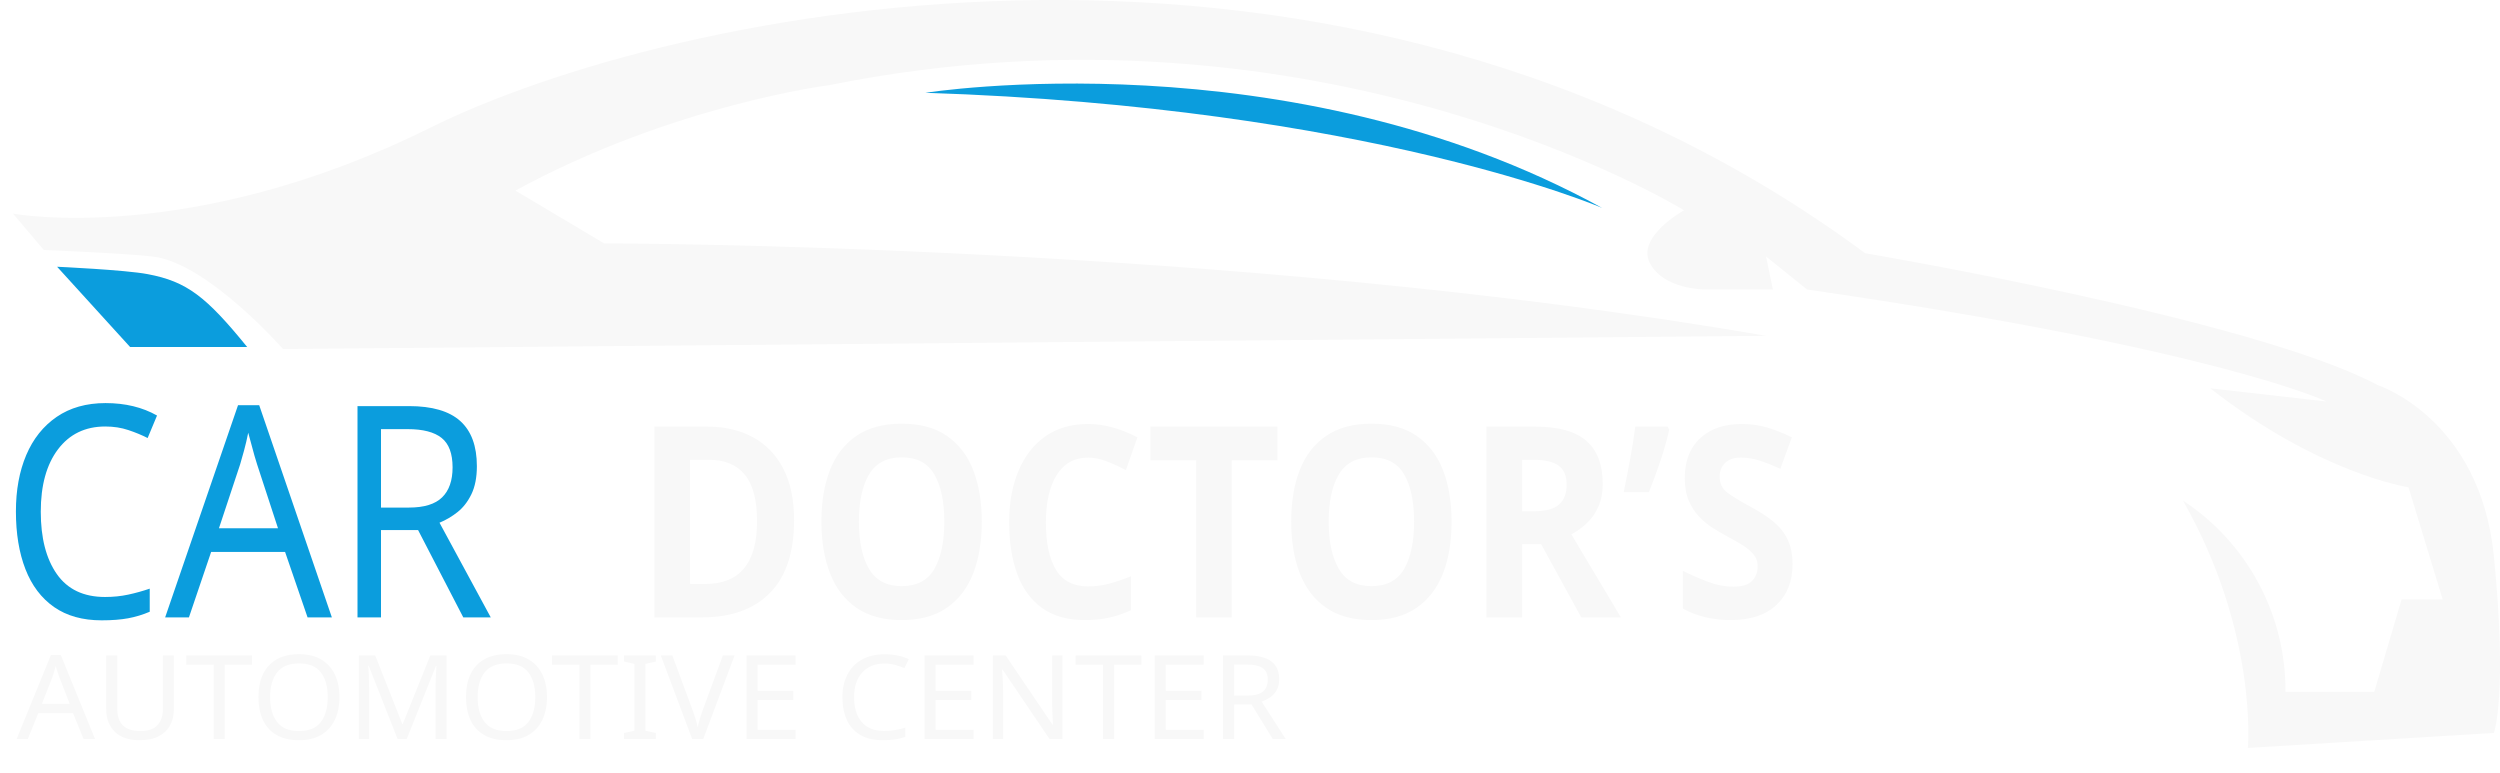
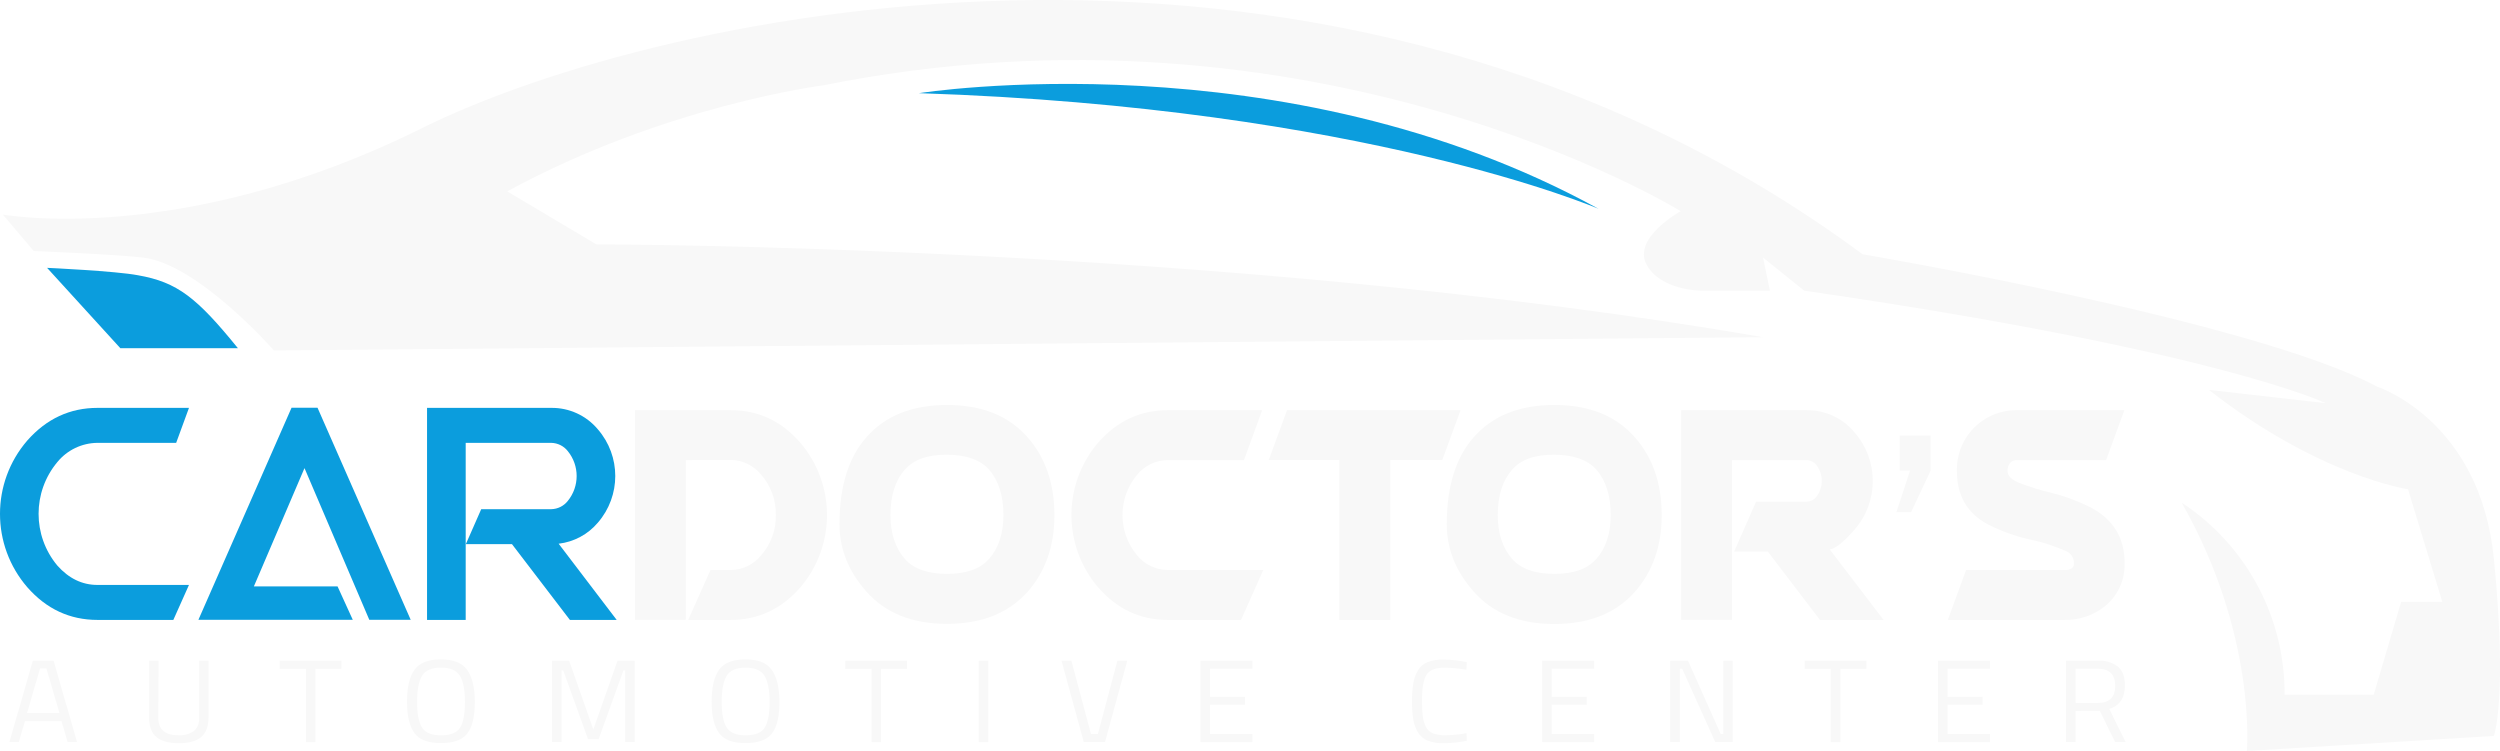
- <svg xmlns="http://www.w3.org/2000/svg" viewBox="0 0 676 208.86">
+ <svg xmlns="http://www.w3.org/2000/svg" viewBox="0 0 673.24 202.24">
  <defs>
-     <style>.cls-1,.cls-4,.cls-5{fill:#f8f8f8;}.cls-2,.cls-3{fill:#0b9ddd;}.cls-3{font-size:72.1px;font-family:SweraDemo, Swera Demo;}.cls-4{font-size:65.07px;font-family:SweraDemo-Bold, Swera Demo;font-weight:700;}.cls-5{font-size:31.66px;font-family:TitilliumWeb-Regular, Titillium Web;}</style>
+     <style>.cls-1{fill:#f8f8f8;}.cls-2{fill:#0b9ddd;}</style>
  </defs>
-   <g id="Capa_2" data-name="Capa 2">
-     <g id="Capa_1-2" data-name="Capa 1">
-       <path class="cls-1" d="M3.52,57.77s48.05,8.91,112.73-23.19S362-36.77,504.34,68.47c0,0,105.34,17.83,138.6,35.67,0,0,27.72,8.92,31.42,46.38s0,47.66,0,47.66l-66.53,4.06s2.77-31.21-17.56-66.88A61.42,61.42,0,0,1,618,187.08h24l7.39-25H660.5l-9.24-30.32s-24-3.57-53.6-26.76l31.42,3.57S599.51,94.33,488.63,78.28l-11.09-8.92,1.85,8.92H460.91s-11.09,0-14.79-7.14,9.24-14.27,9.24-14.27S357.42-3.77,224.36,23c0,0-42.51,5.36-85,28.54l24,14.27s170,0,314.17,25l-401,3.57s-20.33-23.19-35.12-25c-7.35-.89-29.57-1.78-29.57-1.78Z" />
-       <path class="cls-2" d="M250.23,25.09s98-15.58,183,31.14C433.19,56.23,370.35,29,250.23,25.09Z" />
-       <path class="cls-2" d="M15.44,72.13s18.45.84,24.5,2c10.61,2,15.8,6.06,26.89,19.69H35.17Z" />
-       <text class="cls-3" transform="translate(0 166.94) scale(0.98 1.11)">CAR<tspan class="cls-4" x="174.71" y="0">DOCTOR’S</tspan>
-       </text>
-       <text class="cls-5" transform="translate(4.49 199.84) scale(1.05 1)">AUTOMOTIVE CENTER</text>
+   <g id="Layer_2" data-name="Layer 2">
+     <g id="Capa_1" data-name="Capa 1">
+       <path class="cls-1" d="M.76,57.77s48.05,8.91,112.73-23.19S359.28-36.77,501.58,68.47c0,0,105.34,17.83,138.6,35.67,0,0,27.72,8.92,31.42,46.38s0,47.66,0,47.66l-66.53,4.06s2.77-31.21-17.56-66.88a61.42,61.42,0,0,1,27.72,51.72h24l7.39-25h11.09l-9.24-30.32s-24-3.57-53.6-26.76l31.42,3.57S596.75,94.33,485.87,78.28l-11.09-8.92,1.85,8.92H458.15s-11.09,0-14.79-7.14,9.24-14.27,9.24-14.27S354.66-3.77,221.6,23c0,0-42.51,5.36-85,28.54l24,14.27s170,0,314.17,25l-401,3.57s-20.33-23.19-35.12-25c-7.35-.89-29.57-1.78-29.57-1.78Z" />
+       <path class="cls-2" d="M247.47,25.09s98-15.58,183,31.14C430.43,56.23,367.59,29,247.47,25.09Z" />
+       <path class="cls-2" d="M12.68,72.13s18.45.84,24.5,2C47.79,76,53,80.14,64.07,93.77H32.41Z" />
+       <path class="cls-2" d="M31.29,157.52h19.6l-4.21,9.42H26.26q-11.19,0-18.91-8.8a30.22,30.22,0,0,1,0-39.51q7.77-8.79,18.91-8.79H50.89l-3.45,9.42H26.26a14.11,14.11,0,0,0-10.84,5.2,21.75,21.75,0,0,0,0,27.82q4.64,5.24,10.84,5.24Z" />
+       <path class="cls-2" d="M90.9,157.91l4.1,9H53.43l25.08-57.1h7l25.09,57.1H99.45L82,126.06,68.37,157.91Z" />
+       <path class="cls-2" d="M125.41,166.94H115v-57.1h33.43A16.1,16.1,0,0,1,161,115.62a19.18,19.18,0,0,1,0,25.13,16.3,16.3,0,0,1-10.56,5.67l15.63,20.52h-12.6l-15-19.62-.59-.78H125.45l4.14-9.42h18.87a5.81,5.81,0,0,0,4.45-2.23,10.62,10.62,0,0,0,0-13.4,5.81,5.81,0,0,0-4.45-2.23H125.41Z" />
+       <path class="cls-1" d="M184.68,123.91v43H171V110.47h25.87q11,0,18.59,8.68a30,30,0,0,1,0,39.11q-7.66,8.67-18.62,8.68H185.33l6-13.44h5.48a10.59,10.59,0,0,0,8.19-4,15.69,15.69,0,0,0,3.92-10.82A15.87,15.87,0,0,0,205,127.86a10.73,10.73,0,0,0-8.22-4Z" />
+       <path class="cls-1" d="M233.33,159.32q-7.26-8.19-7.26-18.16h0q0-15.24,7.29-23.46,7.62-8.64,21.67-8.64t21.67,8.68q7.24,8.17,7.25,21,0,12.41-7.22,20.63Q269,168,255,168T233.33,159.32Zm33-8.78q3.88-4.38,3.89-11.85,0-7.8-3.89-12.24-3.53-3.95-11.3-4t-11.34,4q-3.89,4.41-3.89,12.21,0,7.44,3.89,11.88,3.56,4,11.34,4T266.3,150.54Z" />
+       <path class="cls-1" d="M319,153.5H340.2l-6,13.44H314.42q-11,0-18.62-8.68a30,30,0,0,1,0-39.15q7.64-8.64,18.59-8.64h25.5L335,123.91H314.42a10.75,10.75,0,0,0-8.25,4,16.91,16.91,0,0,0,0,21.58,10.72,10.72,0,0,0,8.25,4Z" />
+       <path class="cls-1" d="M374.4,123.88v43.06H360.67V123.88h-19l4.92-13.41h46.73l-4.92,13.41Z" />
+       <path class="cls-1" d="M396.87,159.32q-7.26-8.19-7.26-18.16h0q0-15.24,7.29-23.46,7.62-8.64,21.67-8.64t21.67,8.68q7.25,8.17,7.25,21,0,12.41-7.22,20.63-7.67,8.67-21.7,8.67T396.87,159.32Zm33-8.78q3.89-4.38,3.89-11.85,0-7.8-3.89-12.24-3.52-3.95-11.3-4t-11.34,4q-3.88,4.41-3.89,12.21,0,7.44,3.89,11.88,3.56,4,11.34,4T429.84,150.54Z" />
+       <path class="cls-1" d="M476.06,148.53H467l5.91-13.44h13.7a3.35,3.35,0,0,0,2.5-1.27,7,7,0,0,0,0-8.64,3.35,3.35,0,0,0-2.5-1.27H466.44v43H452.71V110.47h33.9a16.42,16.42,0,0,1,12.83,6,19.91,19.91,0,0,1,0,26.14q-4.45,5.07-6.69,5.36l14.51,19H490.13Z" />
+       <path class="cls-1" d="M514.37,126.73h-2.8v-9.45h8.34v9.45h0l-5.26,11.18h-3.95Z" />
+       <path class="cls-1" d="M572.08,110.47l-4.92,13.44h-24a2.3,2.3,0,0,0-1.87.78,3.31,3.31,0,0,0-.66,2.22q0,1.83,3.18,3.14a66,66,0,0,0,8.51,2.64,50.7,50.7,0,0,1,10.33,3.78q9.65,4.89,9.49,15.41a14.22,14.22,0,0,1-5.45,11.49A16.79,16.79,0,0,1,556,166.94H524.54l4.92-13.44H556a3,3,0,0,0,2-.53,1.43,1.43,0,0,0,.5-1.27,3.44,3.44,0,0,0-2.18-3.31,47.93,47.93,0,0,0-9.68-3.11,47,47,0,0,1-11.4-4.12q-8.22-4.41-8.25-14.25a15.95,15.95,0,0,1,16.23-16.44Z" />
+       <path class="cls-1" d="M2.53,199.84l6.32-21.91h5.58l6.32,21.91H18.22l-1.66-5.64H6.72l-1.66,5.64ZM10.78,180,7.29,192H16L12.5,180Z" />
+       <path class="cls-1" d="M42.62,193.25Q42.62,198,48,198a6.69,6.69,0,0,0,4.21-1.12,4.37,4.37,0,0,0,1.41-3.63V177.93h2.53v15.26c0,2.45-.69,4.22-2,5.32s-3.37,1.64-6,1.64-4.66-.55-6-1.64-2-2.87-2-5.32V177.93h2.56Z" />
+       <path class="cls-1" d="M75.32,180.12v-2.19H91.94v2.19h-7v19.72H82.4V180.12Z" />
+       <path class="cls-1" d="M127.87,189c0,3.91-.65,6.73-2,8.49s-3.68,2.62-7.13,2.62-5.82-.89-7.13-2.69-2-4.61-2-8.46.67-6.72,2-8.58,3.69-2.81,7.08-2.81,5.75.93,7.09,2.79S127.87,185.14,127.87,189ZM112.32,189c0,3.21.44,5.51,1.33,6.92s2.6,2.1,5.13,2.1,4.25-.68,5.12-2.06,1.31-3.67,1.31-6.9-.45-5.58-1.36-7.06-2.61-2.21-5.1-2.21-4.19.73-5.09,2.2S112.32,185.77,112.32,189Z" />
+       <path class="cls-1" d="M148.65,199.84V177.93h4.62l6.51,18.52,6.52-18.52h4.62v21.91h-2.56V180.53h-.47l-6.68,18.52h-2.86l-6.68-18.52h-.46v19.31Z" />
+       <path class="cls-1" d="M209.9,189c0,3.91-.65,6.73-2,8.49s-3.68,2.62-7.13,2.62-5.82-.89-7.13-2.69-2-4.61-2-8.46.67-6.72,2-8.58,3.69-2.81,7.08-2.81,5.75.93,7.09,2.79S209.9,185.14,209.9,189ZM194.35,189c0,3.21.44,5.51,1.33,6.92s2.6,2.1,5.13,2.1,4.25-.68,5.12-2.06,1.32-3.67,1.32-6.9-.46-5.58-1.37-7.06-2.61-2.21-5.1-2.21-4.19.73-5.08,2.2S194.35,185.77,194.35,189Z" />
+       <path class="cls-1" d="M227.62,180.12v-2.19h16.62v2.19h-7v19.72H234.7V180.12Z" />
+       <path class="cls-1" d="M263.58,199.84V177.93h2.56v21.91Z" />
+       <path class="cls-1" d="M300.91,177.93h2.66l-6,21.91h-5.71l-6-21.91h2.66l5.28,19.75h1.86Z" />
+       <path class="cls-1" d="M323.28,199.84V177.93h14v2.15H325.84v7.57h9.44v2.12h-9.44v7.91h11.43v2.16Z" />
+       <path class="cls-1" d="M395,199.49a32.78,32.78,0,0,1-6.15.66,11.27,11.27,0,0,1-4.4-.71,5.39,5.39,0,0,1-2.6-2.22,9.86,9.86,0,0,1-1.26-3.45,28.32,28.32,0,0,1-.35-4.85,29.12,29.12,0,0,1,.35-4.9,10.07,10.07,0,0,1,1.26-3.49,5.34,5.34,0,0,1,2.58-2.22,11.4,11.4,0,0,1,4.32-.7,33.83,33.83,0,0,1,6.25.7l-.1,2.06a36.16,36.16,0,0,0-6-.57q-3.66,0-4.84,2.07T382.94,189a28.88,28.88,0,0,0,.22,4,8.52,8.52,0,0,0,.84,2.74,3.68,3.68,0,0,0,1.85,1.74,9.55,9.55,0,0,0,3.56.52,32.08,32.08,0,0,0,5.53-.57Z" />
+       <path class="cls-1" d="M415.31,199.84V177.93h14v2.15H417.87v7.57h9.44v2.12h-9.44v7.91h11.44v2.16Z" />
+       <path class="cls-1" d="M449.78,199.84V177.93h4.79l8.81,19.75h.7V177.93h2.52v21.91h-4.69L453,180.08h-.63v19.76Z" />
+       <path class="cls-1" d="M486,180.12v-2.19h16.61v2.19h-7v19.72H493V180.12Z" />
+       <path class="cls-1" d="M521.91,199.84V177.93h14v2.15H524.47v7.57h9.44v2.12h-9.44v7.91H535.9v2.16Z" />
+       <path class="cls-1" d="M558.94,191.45v8.39h-2.56V177.93h8.5a8.15,8.15,0,0,1,5.51,1.62q1.85,1.6,1.84,5,0,5.07-4.22,6.36l4.42,8.9H569.6l-4.15-8.39Zm6-2.15q4.68,0,4.68-4.61t-4.72-4.61h-5.94v9.22Z" />
    </g>
  </g>
</svg>
